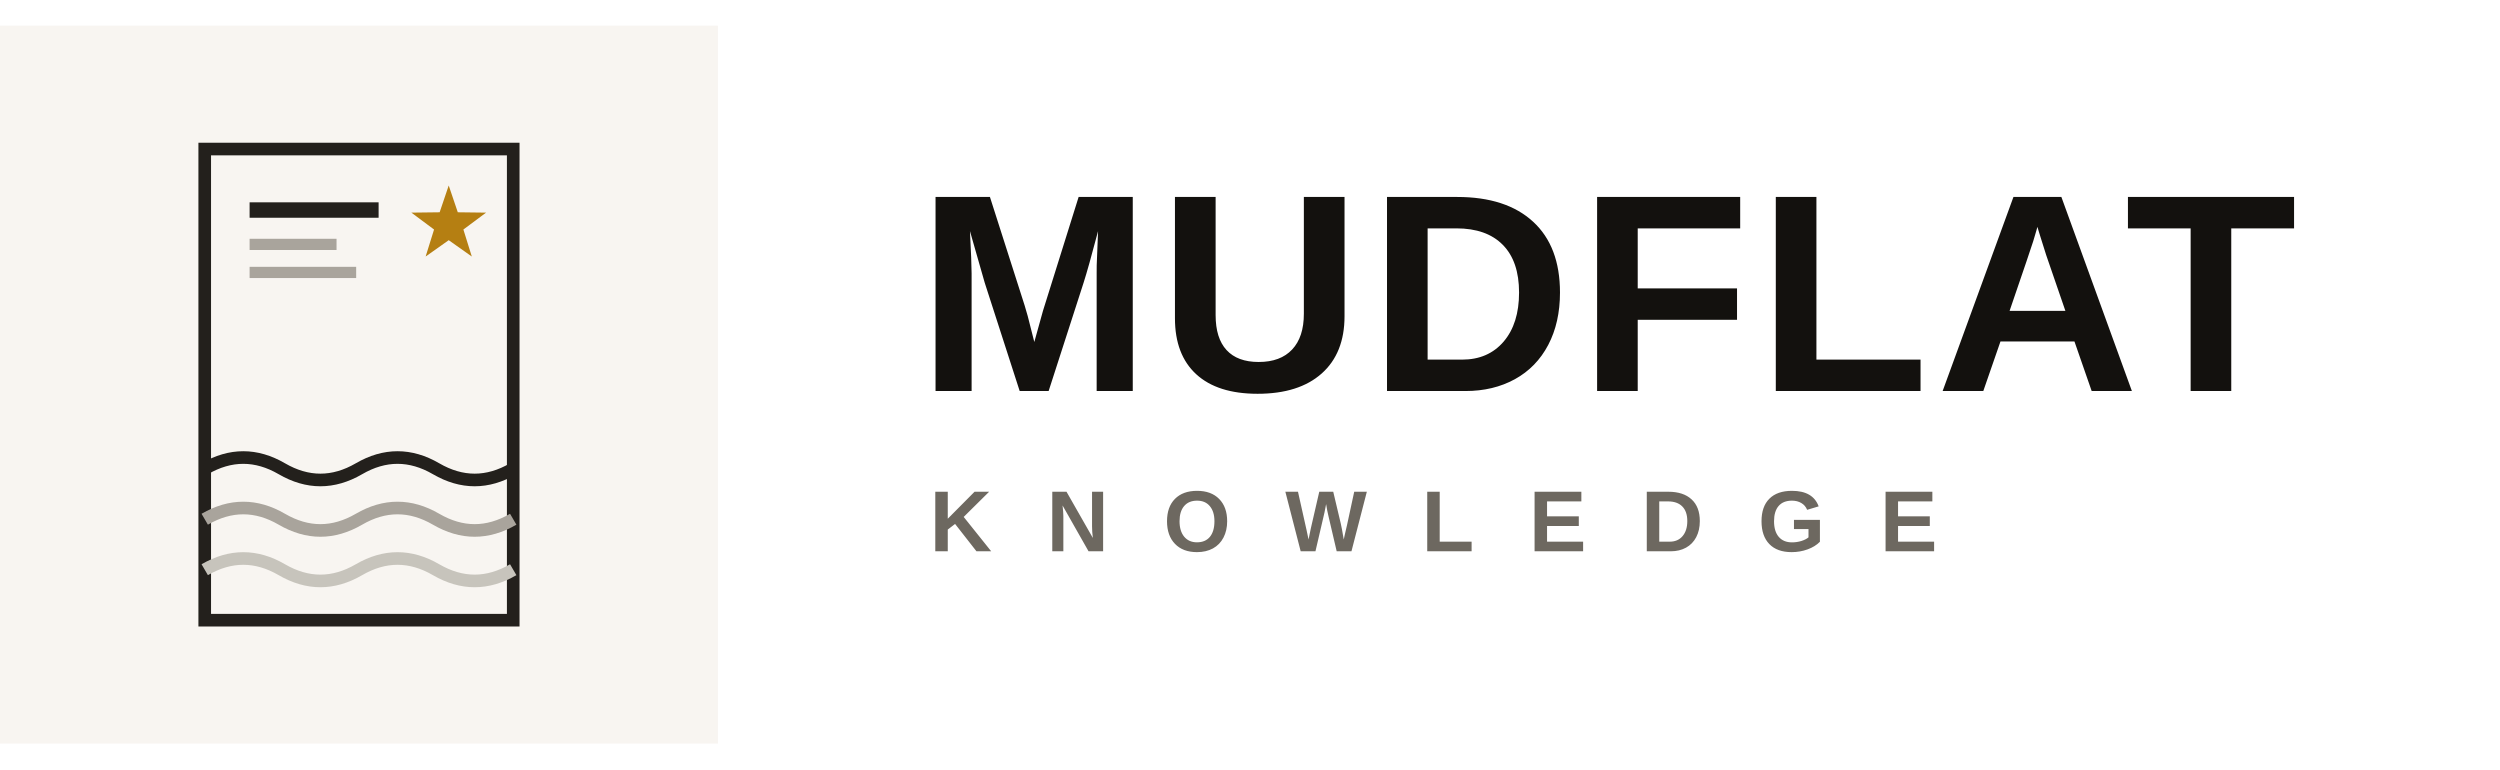
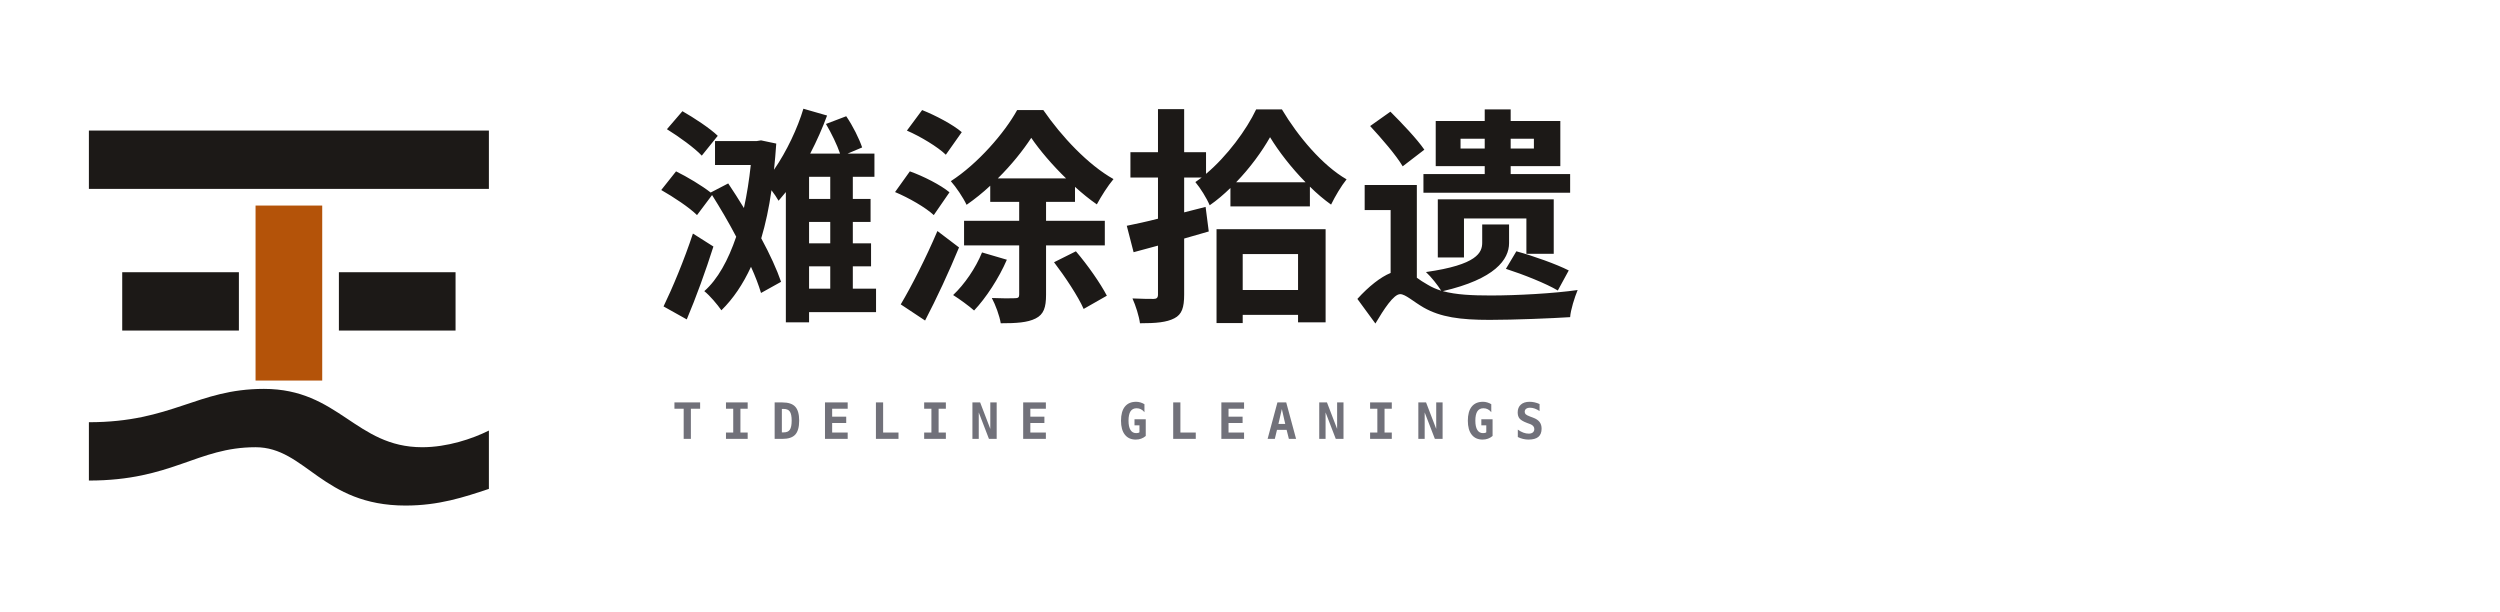
- <svg xmlns="http://www.w3.org/2000/svg" viewBox="0 0 780 240">
-   <g transform="translate(0,8) scale(0.4375)">
-     <rect width="512" height="512" fill="#f8f5f1" />
-     <rect x="146" y="88" width="220" height="336" fill="#f8f5f1" stroke="#23201c" stroke-width="9" />
-     <rect x="178" y="126" width="92" height="11" fill="#23201c" />
-     <rect x="178" y="152" width="62" height="8" fill="#a9a49c" />
-     <rect x="178" y="172" width="76" height="8" fill="#a9a49c" />
-     <path transform="translate(320,142)" fill="#b57f12" d="M0,-28 L6.47,-8.90 L26.63,-8.65 L10.46,3.40 L16.46,22.65 L0,11 L-16.46,22.65 L-10.46,3.40 L-26.63,-8.65 L-6.47,-8.90 Z" />
-     <path d="M 146 316 Q 173.5 300 201 316 T 256 316 T 311 316 T 366 316" fill="none" stroke="#23201c" stroke-width="9" />
-     <path d="M 146 352 Q 173.5 336 201 352 T 256 352 T 311 352 T 366 352" fill="none" stroke="#a9a49c" stroke-width="9" />
-     <path d="M 146 388 Q 173.5 372 201 388 T 256 388 T 311 388 T 366 388" fill="none" stroke="#c7c4bc" stroke-width="9" />
+ <svg xmlns="http://www.w3.org/2000/svg" viewBox="0 0 900 220" role="img" aria-labelledby="title desc">
+   <g transform="translate(8 14) scale(3)">
+     <path fill="#1c1917" d="M8 11h48v7H8zM12 28h14v7H12zM38 28h14v7H38z" />
+     <path fill="#b45309" d="M28 20h8v21h-8z" />
+     <path fill="#1c1917" d="M8 46c10 0 13-4 21-4 9 0 11 7 19 7 3 0 6-1 8-2v7c-3 1-6 2-10 2-10 0-12-7-18-7-7 0-10 4-20 4z" />
  </g>
-   <text x="286" y="122" font-family="-apple-system, 'Helvetica Neue', Arial, sans-serif" font-weight="800" font-size="88" letter-spacing="2" fill="#13110e">MUDFLAT</text>
-   <text x="290" y="172" font-family="-apple-system, 'Helvetica Neue', Arial, sans-serif" font-weight="700" font-size="27" letter-spacing="17" fill="#6d6860">KNOWLEDGE</text>
+   <text x="236" y="109" fill="#1c1917" font-family="Iowan Old Style, Palatino, Songti SC, STSong, Noto Serif SC, SimSun, serif" font-size="82" font-weight="700" letter-spacing="2">滩涂拾遗</text>
+   <text x="242" y="158" fill="#71717a" font-family="SFMono-Regular, SF Mono, Menlo, monospace" font-size="18" font-weight="600" letter-spacing="7">TIDELINE GLEANINGS</text>
</svg>
